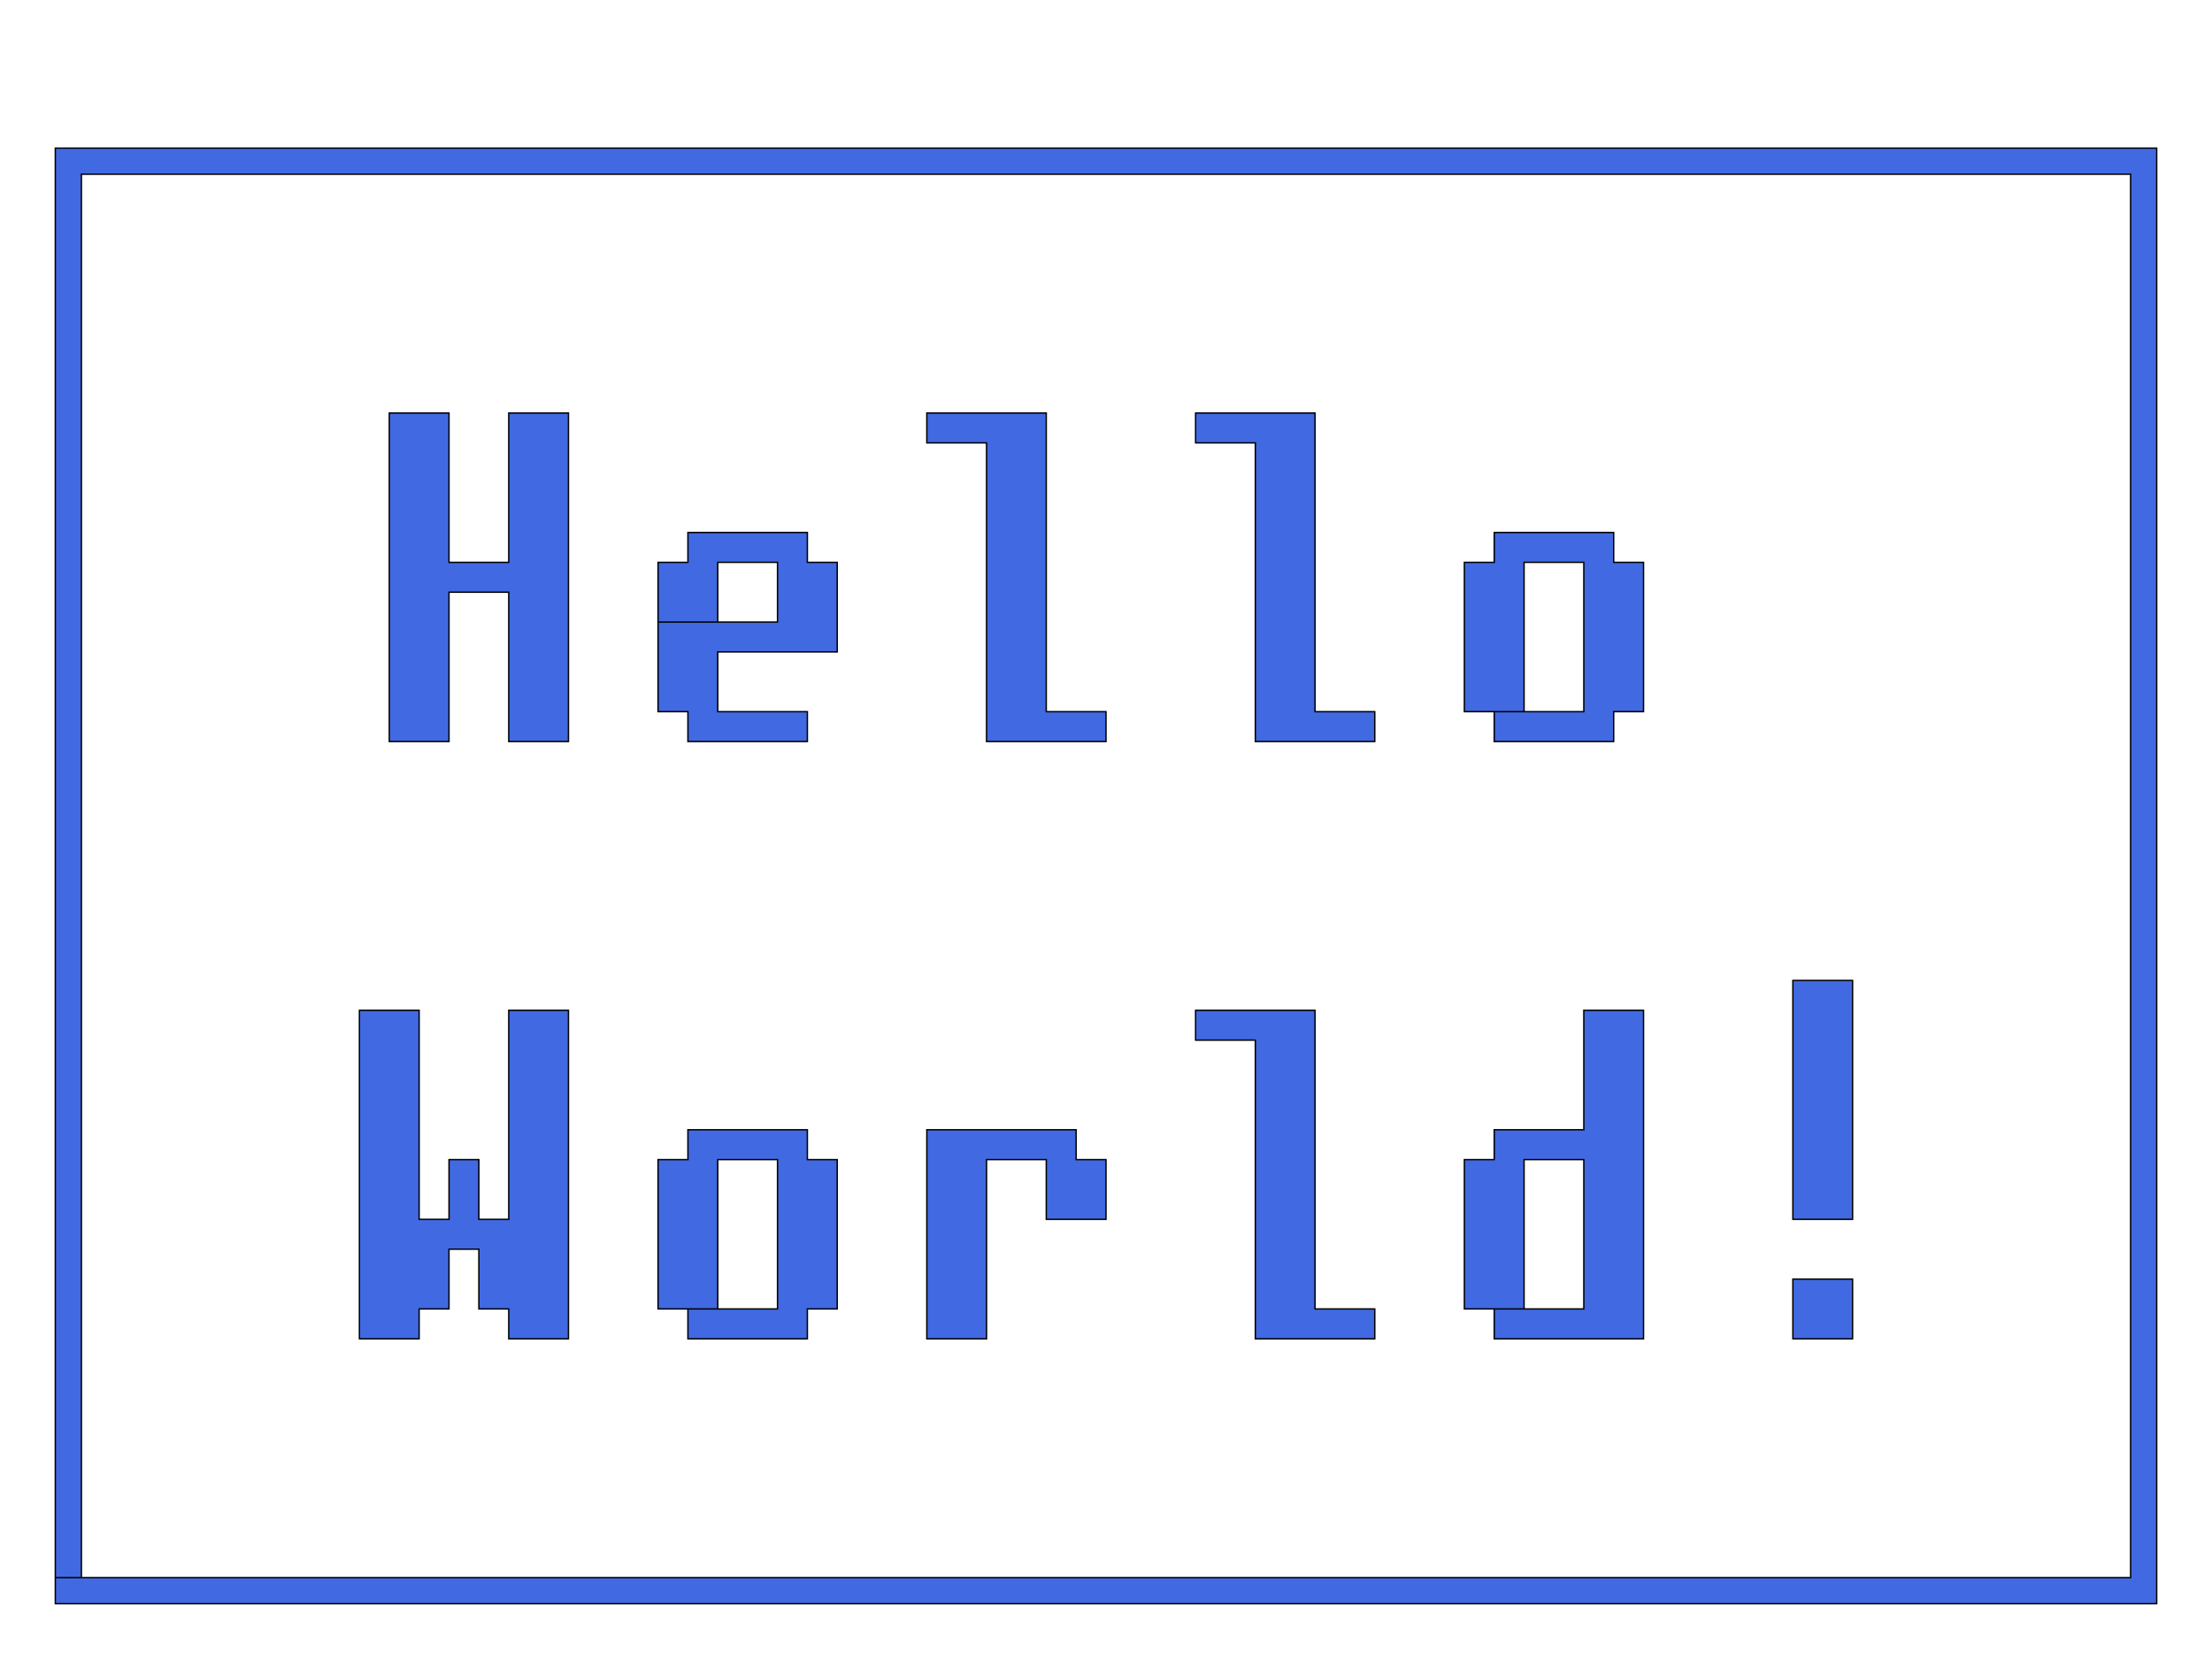
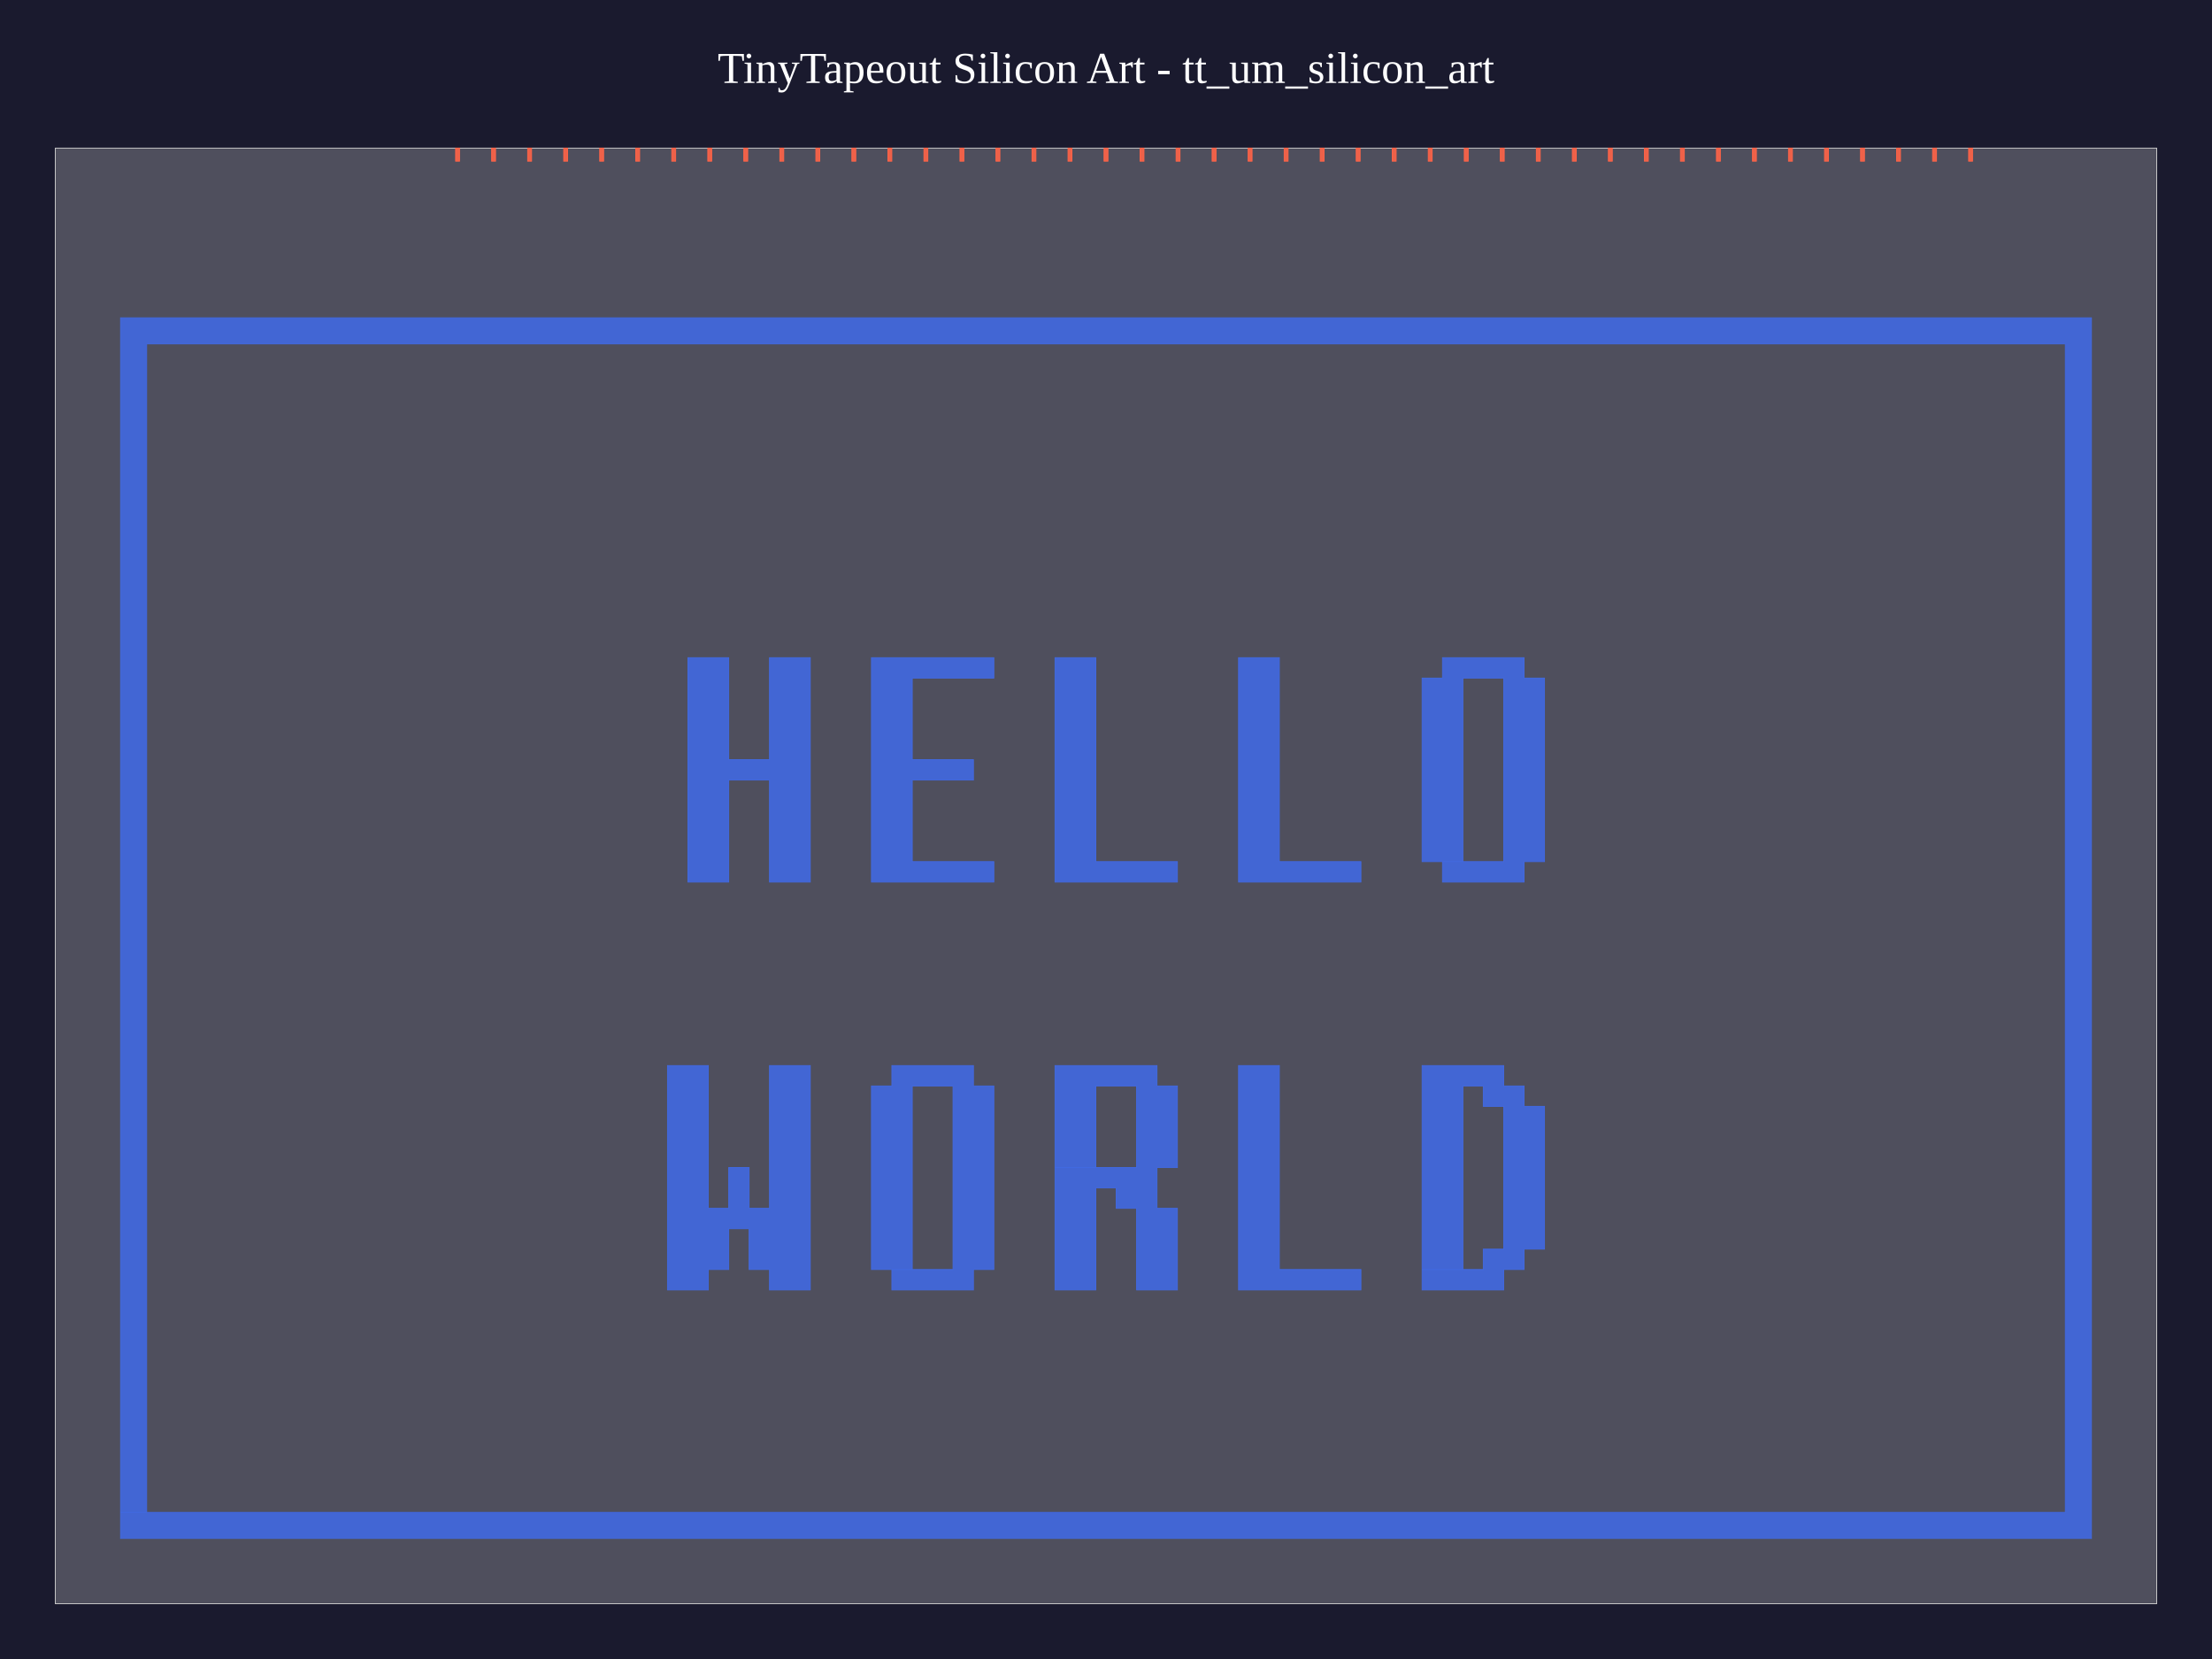
<svg xmlns="http://www.w3.org/2000/svg" width="800" height="600">
-   <rect width="100%" height="100%" fill="white" />
+   <rect width="100%" height="100%" fill="#1a1a2e" />
  <g transform="translate(20,580) scale(4.720497,-4.720497) translate(-0.0,-0.0)">
-     <polygon points="30.164,66.056 30.164,77.496 34.74,77.496 34.74,66.056 39.316,66.056 39.316,91.224 34.74,91.224 34.74,79.784 30.164,79.784 30.164,91.224 25.588,91.224 25.588,66.056" fill="#4169E1" stroke="#000" stroke-width="0.106" />
-     <polygon points="48.468,68.344 48.468,66.056 57.62,66.056 57.62,68.344 50.756,68.344 50.756,72.92 59.908,72.92 59.908,79.784 57.62,79.784 57.62,82.072 48.468,82.072 48.468,79.784 46.18,79.784 46.18,75.208 50.756,75.208 50.756,79.784 55.332,79.784 55.332,75.208 50.756,75.208 46.18,75.208 46.18,68.344" fill="#4169E1" stroke="#000" stroke-width="0.106" />
-     <polygon points="71.348,66.056 80.5,66.056 80.5,68.344 75.924,68.344 75.924,91.224 66.772,91.224 66.772,88.936 71.348,88.936" fill="#4169E1" stroke="#000" stroke-width="0.106" />
-     <polygon points="91.94,66.056 101.092,66.056 101.092,68.344 96.516,68.344 96.516,91.224 87.364,91.224 87.364,88.936 91.94,88.936" fill="#4169E1" stroke="#000" stroke-width="0.106" />
-     <polygon points="121.684,79.784 119.396,79.784 119.396,82.072 110.244,82.072 110.244,79.784 107.956,79.784 107.956,68.344 112.532,68.344 112.532,79.784 117.108,79.784 117.108,68.344 112.532,68.344 107.956,68.344 110.244,68.344 110.244,66.056 119.396,66.056 119.396,68.344 121.684,68.344" fill="#4169E1" stroke="#000" stroke-width="0.106" />
-     <polygon points="27.876,20.296 27.876,22.584 30.164,22.584 30.164,27.16 32.452,27.16 32.452,22.584 34.74,22.584 34.74,20.296 39.316,20.296 39.316,45.464 34.74,45.464 34.74,29.448 32.452,29.448 32.452,34.024 30.164,34.024 30.164,29.448 27.876,29.448 27.876,45.464 23.3,45.464 23.3,20.296" fill="#4169E1" stroke="#000" stroke-width="0.106" />
-     <polygon points="59.908,34.024 57.62,34.024 57.62,36.312 48.468,36.312 48.468,34.024 46.18,34.024 46.18,22.584 50.756,22.584 50.756,34.024 55.332,34.024 55.332,22.584 50.756,22.584 46.18,22.584 48.468,22.584 48.468,20.296 57.62,20.296 57.62,22.584 59.908,22.584" fill="#4169E1" stroke="#000" stroke-width="0.106" />
-     <polygon points="71.348,20.296 71.348,34.024 75.924,34.024 75.924,29.448 80.5,29.448 80.5,34.024 78.212,34.024 78.212,36.312 66.772,36.312 66.772,20.296" fill="#4169E1" stroke="#000" stroke-width="0.106" />
-     <polygon points="91.94,20.296 101.092,20.296 101.092,22.584 96.516,22.584 96.516,45.464 87.364,45.464 87.364,43.176 91.94,43.176" fill="#4169E1" stroke="#000" stroke-width="0.106" />
-     <polygon points="117.108,45.464 117.108,36.312 110.244,36.312 110.244,34.024 107.956,34.024 107.956,22.584 112.532,22.584 112.532,34.024 117.108,34.024 117.108,22.584 112.532,22.584 107.956,22.584 110.244,22.584 110.244,20.296 121.684,20.296 121.684,45.464" fill="#4169E1" stroke="#000" stroke-width="0.106" />
-     <polygon points="137.7,29.448 137.7,47.752 133.124,47.752 133.124,29.448" fill="#4169E1" stroke="#000" stroke-width="0.106" />
-     <polygon points="137.7,20.296 137.7,24.872 133.124,24.872 133.124,20.296" fill="#4169E1" stroke="#000" stroke-width="0.106" />
-     <polygon points="161.0,111.52 0.0,111.52 0.0,2.0 2.0,2.0 2.0,109.52 159.0,109.52 159.0,2.0 2.0,2.0 0.0,2.0 0.0,0.0 161.0,0.0" fill="#4169E1" stroke="#000" stroke-width="0.106" />
+     <polygon points="0.0,0.0 161.0,0.0 161.0,111.52 0.0,111.52" fill="#CCCCCC" fill-opacity="0.3" stroke="#CCCCCC" stroke-width="0.064" />
+     <polygon points="143.83,110.52 144.13,110.52 144.13,111.52 143.83,111.52" fill="#FF6347" fill-opacity="0.9" stroke="#FF6347" stroke-width="0.064" />
+     <polygon points="146.59,110.52 146.89,110.52 146.89,111.52 146.59,111.52" fill="#FF6347" fill-opacity="0.9" stroke="#FF6347" stroke-width="0.064" />
+     <polygon points="141.07,110.52 141.37,110.52 141.37,111.52 141.07,111.52" fill="#FF6347" fill-opacity="0.9" stroke="#FF6347" stroke-width="0.064" />
+     <polygon points="138.31,110.52 138.61,110.52 138.61,111.52 138.31,111.52" fill="#FF6347" fill-opacity="0.9" stroke="#FF6347" stroke-width="0.064" />
+     <polygon points="135.55,110.52 135.85,110.52 135.85,111.52 135.55,111.52" fill="#FF6347" fill-opacity="0.9" stroke="#FF6347" stroke-width="0.064" />
+     <polygon points="132.79,110.52 133.09,110.52 133.09,111.52 132.79,111.52" fill="#FF6347" fill-opacity="0.9" stroke="#FF6347" stroke-width="0.064" />
+     <polygon points="130.03,110.52 130.33,110.52 130.33,111.52 130.03,111.52" fill="#FF6347" fill-opacity="0.9" stroke="#FF6347" stroke-width="0.064" />
+     <polygon points="127.27,110.52 127.57,110.52 127.57,111.52 127.27,111.52" fill="#FF6347" fill-opacity="0.9" stroke="#FF6347" stroke-width="0.064" />
+     <polygon points="124.51,110.52 124.81,110.52 124.81,111.52 124.51,111.52" fill="#FF6347" fill-opacity="0.9" stroke="#FF6347" stroke-width="0.064" />
+     <polygon points="121.75,110.52 122.05,110.52 122.05,111.52 121.75,111.52" fill="#FF6347" fill-opacity="0.9" stroke="#FF6347" stroke-width="0.064" />
+     <polygon points="118.99,110.52 119.29,110.52 119.29,111.52 118.99,111.52" fill="#FF6347" fill-opacity="0.9" stroke="#FF6347" stroke-width="0.064" />
+     <polygon points="116.23,110.52 116.53,110.52 116.53,111.52 116.23,111.52" fill="#FF6347" fill-opacity="0.9" stroke="#FF6347" stroke-width="0.064" />
+     <polygon points="113.47,110.52 113.77,110.52 113.77,111.52 113.47,111.52" fill="#FF6347" fill-opacity="0.9" stroke="#FF6347" stroke-width="0.064" />
+     <polygon points="110.71,110.52 111.01,110.52 111.01,111.52 110.71,111.52" fill="#FF6347" fill-opacity="0.9" stroke="#FF6347" stroke-width="0.064" />
+     <polygon points="107.95,110.52 108.25,110.52 108.25,111.52 107.95,111.52" fill="#FF6347" fill-opacity="0.9" stroke="#FF6347" stroke-width="0.064" />
+     <polygon points="105.19,110.52 105.49,110.52 105.49,111.52 105.19,111.52" fill="#FF6347" fill-opacity="0.9" stroke="#FF6347" stroke-width="0.064" />
+     <polygon points="102.43,110.52 102.73,110.52 102.73,111.52 102.43,111.52" fill="#FF6347" fill-opacity="0.9" stroke="#FF6347" stroke-width="0.064" />
+     <polygon points="99.67,110.52 99.97,110.52 99.97,111.52 99.67,111.52" fill="#FF6347" fill-opacity="0.9" stroke="#FF6347" stroke-width="0.064" />
+     <polygon points="96.91,110.52 97.21,110.52 97.21,111.52 96.91,111.52" fill="#FF6347" fill-opacity="0.9" stroke="#FF6347" stroke-width="0.064" />
+     <polygon points="49.99,110.52 50.29,110.52 50.29,111.52 49.99,111.52" fill="#FF6347" fill-opacity="0.9" stroke="#FF6347" stroke-width="0.064" />
+     <polygon points="47.23,110.52 47.53,110.52 47.53,111.52 47.23,111.52" fill="#FF6347" fill-opacity="0.9" stroke="#FF6347" stroke-width="0.064" />
+     <polygon points="44.47,110.52 44.77,110.52 44.77,111.52 44.47,111.52" fill="#FF6347" fill-opacity="0.9" stroke="#FF6347" stroke-width="0.064" />
+     <polygon points="41.71,110.52 42.01,110.52 42.01,111.52 41.71,111.52" fill="#FF6347" fill-opacity="0.9" stroke="#FF6347" stroke-width="0.064" />
+     <polygon points="38.95,110.52 39.25,110.52 39.25,111.52 38.95,111.52" fill="#FF6347" fill-opacity="0.9" stroke="#FF6347" stroke-width="0.064" />
+     <polygon points="36.19,110.52 36.49,110.52 36.49,111.52 36.19,111.52" fill="#FF6347" fill-opacity="0.9" stroke="#FF6347" stroke-width="0.064" />
+     <polygon points="33.43,110.52 33.73,110.52 33.73,111.52 33.43,111.52" fill="#FF6347" fill-opacity="0.9" stroke="#FF6347" stroke-width="0.064" />
+     <polygon points="30.67,110.52 30.97,110.52 30.97,111.52 30.67,111.52" fill="#FF6347" fill-opacity="0.9" stroke="#FF6347" stroke-width="0.064" />
+     <polygon points="72.07,110.52 72.37,110.52 72.37,111.52 72.07,111.52" fill="#FF6347" fill-opacity="0.9" stroke="#FF6347" stroke-width="0.064" />
+     <polygon points="69.31,110.52 69.61,110.52 69.61,111.52 69.31,111.52" fill="#FF6347" fill-opacity="0.9" stroke="#FF6347" stroke-width="0.064" />
+     <polygon points="66.55,110.52 66.85,110.52 66.85,111.52 66.55,111.52" fill="#FF6347" fill-opacity="0.9" stroke="#FF6347" stroke-width="0.064" />
+     <polygon points="63.79,110.52 64.09,110.52 64.09,111.52 63.79,111.52" fill="#FF6347" fill-opacity="0.9" stroke="#FF6347" stroke-width="0.064" />
+     <polygon points="61.03,110.52 61.33,110.52 61.33,111.52 61.03,111.52" fill="#FF6347" fill-opacity="0.9" stroke="#FF6347" stroke-width="0.064" />
+     <polygon points="58.27,110.52 58.57,110.52 58.57,111.52 58.27,111.52" fill="#FF6347" fill-opacity="0.9" stroke="#FF6347" stroke-width="0.064" />
+     <polygon points="55.51,110.52 55.81,110.52 55.81,111.52 55.51,111.52" fill="#FF6347" fill-opacity="0.9" stroke="#FF6347" stroke-width="0.064" />
+     <polygon points="52.75,110.52 53.05,110.52 53.05,111.52 52.75,111.52" fill="#FF6347" fill-opacity="0.9" stroke="#FF6347" stroke-width="0.064" />
+     <polygon points="94.15,110.52 94.45,110.52 94.45,111.52 94.15,111.52" fill="#FF6347" fill-opacity="0.9" stroke="#FF6347" stroke-width="0.064" />
+     <polygon points="91.39,110.52 91.69,110.52 91.69,111.52 91.39,111.52" fill="#FF6347" fill-opacity="0.9" stroke="#FF6347" stroke-width="0.064" />
+     <polygon points="88.63,110.52 88.93,110.52 88.93,111.52 88.63,111.52" fill="#FF6347" fill-opacity="0.9" stroke="#FF6347" stroke-width="0.064" />
+     <polygon points="85.87,110.52 86.17,110.52 86.17,111.52 85.87,111.52" fill="#FF6347" fill-opacity="0.9" stroke="#FF6347" stroke-width="0.064" />
+     <polygon points="83.11,110.52 83.41,110.52 83.41,111.52 83.11,111.52" fill="#FF6347" fill-opacity="0.9" stroke="#FF6347" stroke-width="0.064" />
+     <polygon points="80.35,110.52 80.65,110.52 80.65,111.52 80.35,111.52" fill="#FF6347" fill-opacity="0.9" stroke="#FF6347" stroke-width="0.064" />
+     <polygon points="77.59,110.52 77.89,110.52 77.89,111.52 77.59,111.52" fill="#FF6347" fill-opacity="0.9" stroke="#FF6347" stroke-width="0.064" />
+     <polygon points="74.83,110.52 75.13,110.52 75.13,111.52 74.83,111.52" fill="#FF6347" fill-opacity="0.9" stroke="#FF6347" stroke-width="0.064" />
+     <polygon points="51.594,55.291 51.594,63.104 54.719,63.104 54.719,55.291 57.844,55.291 57.844,72.479 54.719,72.479 54.719,64.666 51.594,64.666 51.594,72.479 48.469,72.479 48.469,55.291" fill="#4169E1" fill-opacity="0.9" stroke="#4169E1" stroke-width="0.064" />
+     <polygon points="71.906,55.291 71.906,56.854 65.656,56.854 65.656,63.104 70.344,63.104 70.344,64.666 65.656,64.666 65.656,70.916 71.906,70.916 71.906,72.479 62.531,72.479 62.531,55.291" fill="#4169E1" fill-opacity="0.9" stroke="#4169E1" stroke-width="0.064" />
+     <polygon points="85.969,55.291 85.969,56.854 79.719,56.854 79.719,72.479 76.594,72.479 76.594,55.291" fill="#4169E1" fill-opacity="0.9" stroke="#4169E1" stroke-width="0.064" />
+     <polygon points="100.031,55.291 100.031,56.854 93.781,56.854 93.781,72.479 90.656,72.479 90.656,55.291" fill="#4169E1" fill-opacity="0.9" stroke="#4169E1" stroke-width="0.064" />
+     <polygon points="114.094,70.916 112.531,70.916 112.531,72.479 106.281,72.479 106.281,70.916 104.719,70.916 104.719,56.854 107.844,56.854 107.844,70.916 110.969,70.916 110.969,56.854 107.844,56.854 104.719,56.854 106.281,56.854 106.281,55.291 112.531,55.291 112.531,56.854 114.094,56.854" fill="#4169E1" fill-opacity="0.9" stroke="#4169E1" stroke-width="0.064" />
+     <polygon points="50.031,24.041 50.031,25.604 51.594,25.604 51.594,28.729 53.156,28.729 53.156,25.604 54.719,25.604 54.719,24.041 57.844,24.041 57.844,41.229 54.719,41.229 54.719,30.291 53.156,30.291 53.156,33.416 51.594,33.416 51.594,30.291 50.031,30.291 50.031,41.229 46.906,41.229 46.906,24.041" fill="#4169E1" fill-opacity="0.9" stroke="#4169E1" stroke-width="0.064" />
+     <polygon points="71.906,39.666 70.344,39.666 70.344,41.229 64.094,41.229 64.094,39.666 62.531,39.666 62.531,25.604 65.656,25.604 65.656,39.666 68.781,39.666 68.781,25.604 65.656,25.604 62.531,25.604 64.094,25.604 64.094,24.041 70.344,24.041 70.344,25.604 71.906,25.604" fill="#4169E1" fill-opacity="0.9" stroke="#4169E1" stroke-width="0.064" />
+     <polygon points="79.719,24.041 79.719,31.854 81.281,31.854 81.281,30.291 82.844,30.291 82.844,24.041 85.969,24.041 85.969,30.291 84.406,30.291 84.406,33.416 85.969,33.416 85.969,39.666 84.406,39.666 84.406,41.229 76.594,41.229 76.594,33.416 79.719,33.416 79.719,39.666 82.844,39.666 82.844,33.416 79.719,33.416 76.594,33.416 76.594,24.041" fill="#4169E1" fill-opacity="0.9" stroke="#4169E1" stroke-width="0.064" />
+     <polygon points="100.031,24.041 100.031,25.604 93.781,25.604 93.781,41.229 90.656,41.229 90.656,24.041" fill="#4169E1" fill-opacity="0.9" stroke="#4169E1" stroke-width="0.064" />
+     <polygon points="112.531,27.166 114.094,27.166 114.094,38.104 112.531,38.104 112.531,39.666 110.969,39.666 110.969,41.229 104.719,41.229 104.719,25.604 107.844,25.604 107.844,39.666 109.406,39.666 109.406,38.104 110.969,38.104 110.969,27.166 109.406,27.166 109.406,25.604 107.844,25.604 104.719,25.604 104.719,24.041 110.969,24.041 110.969,25.604 112.531,25.604" fill="#4169E1" fill-opacity="0.9" stroke="#4169E1" stroke-width="0.064" />
+     <polygon points="156.0,98.52 5.0,98.52 5.0,7.0 7.0,7.0 7.0,96.52 154.0,96.52 154.0,7.0 7.0,7.0 5.0,7.0 5.0,5.0 156.0,5.0" fill="#4169E1" fill-opacity="0.9" stroke="#4169E1" stroke-width="0.064" />
  </g>
+   <text x="400.0" y="30" text-anchor="middle" fill="white" font-size="16">
+     TinyTapeout Silicon Art - tt_um_silicon_art
+   </text>
</svg>
